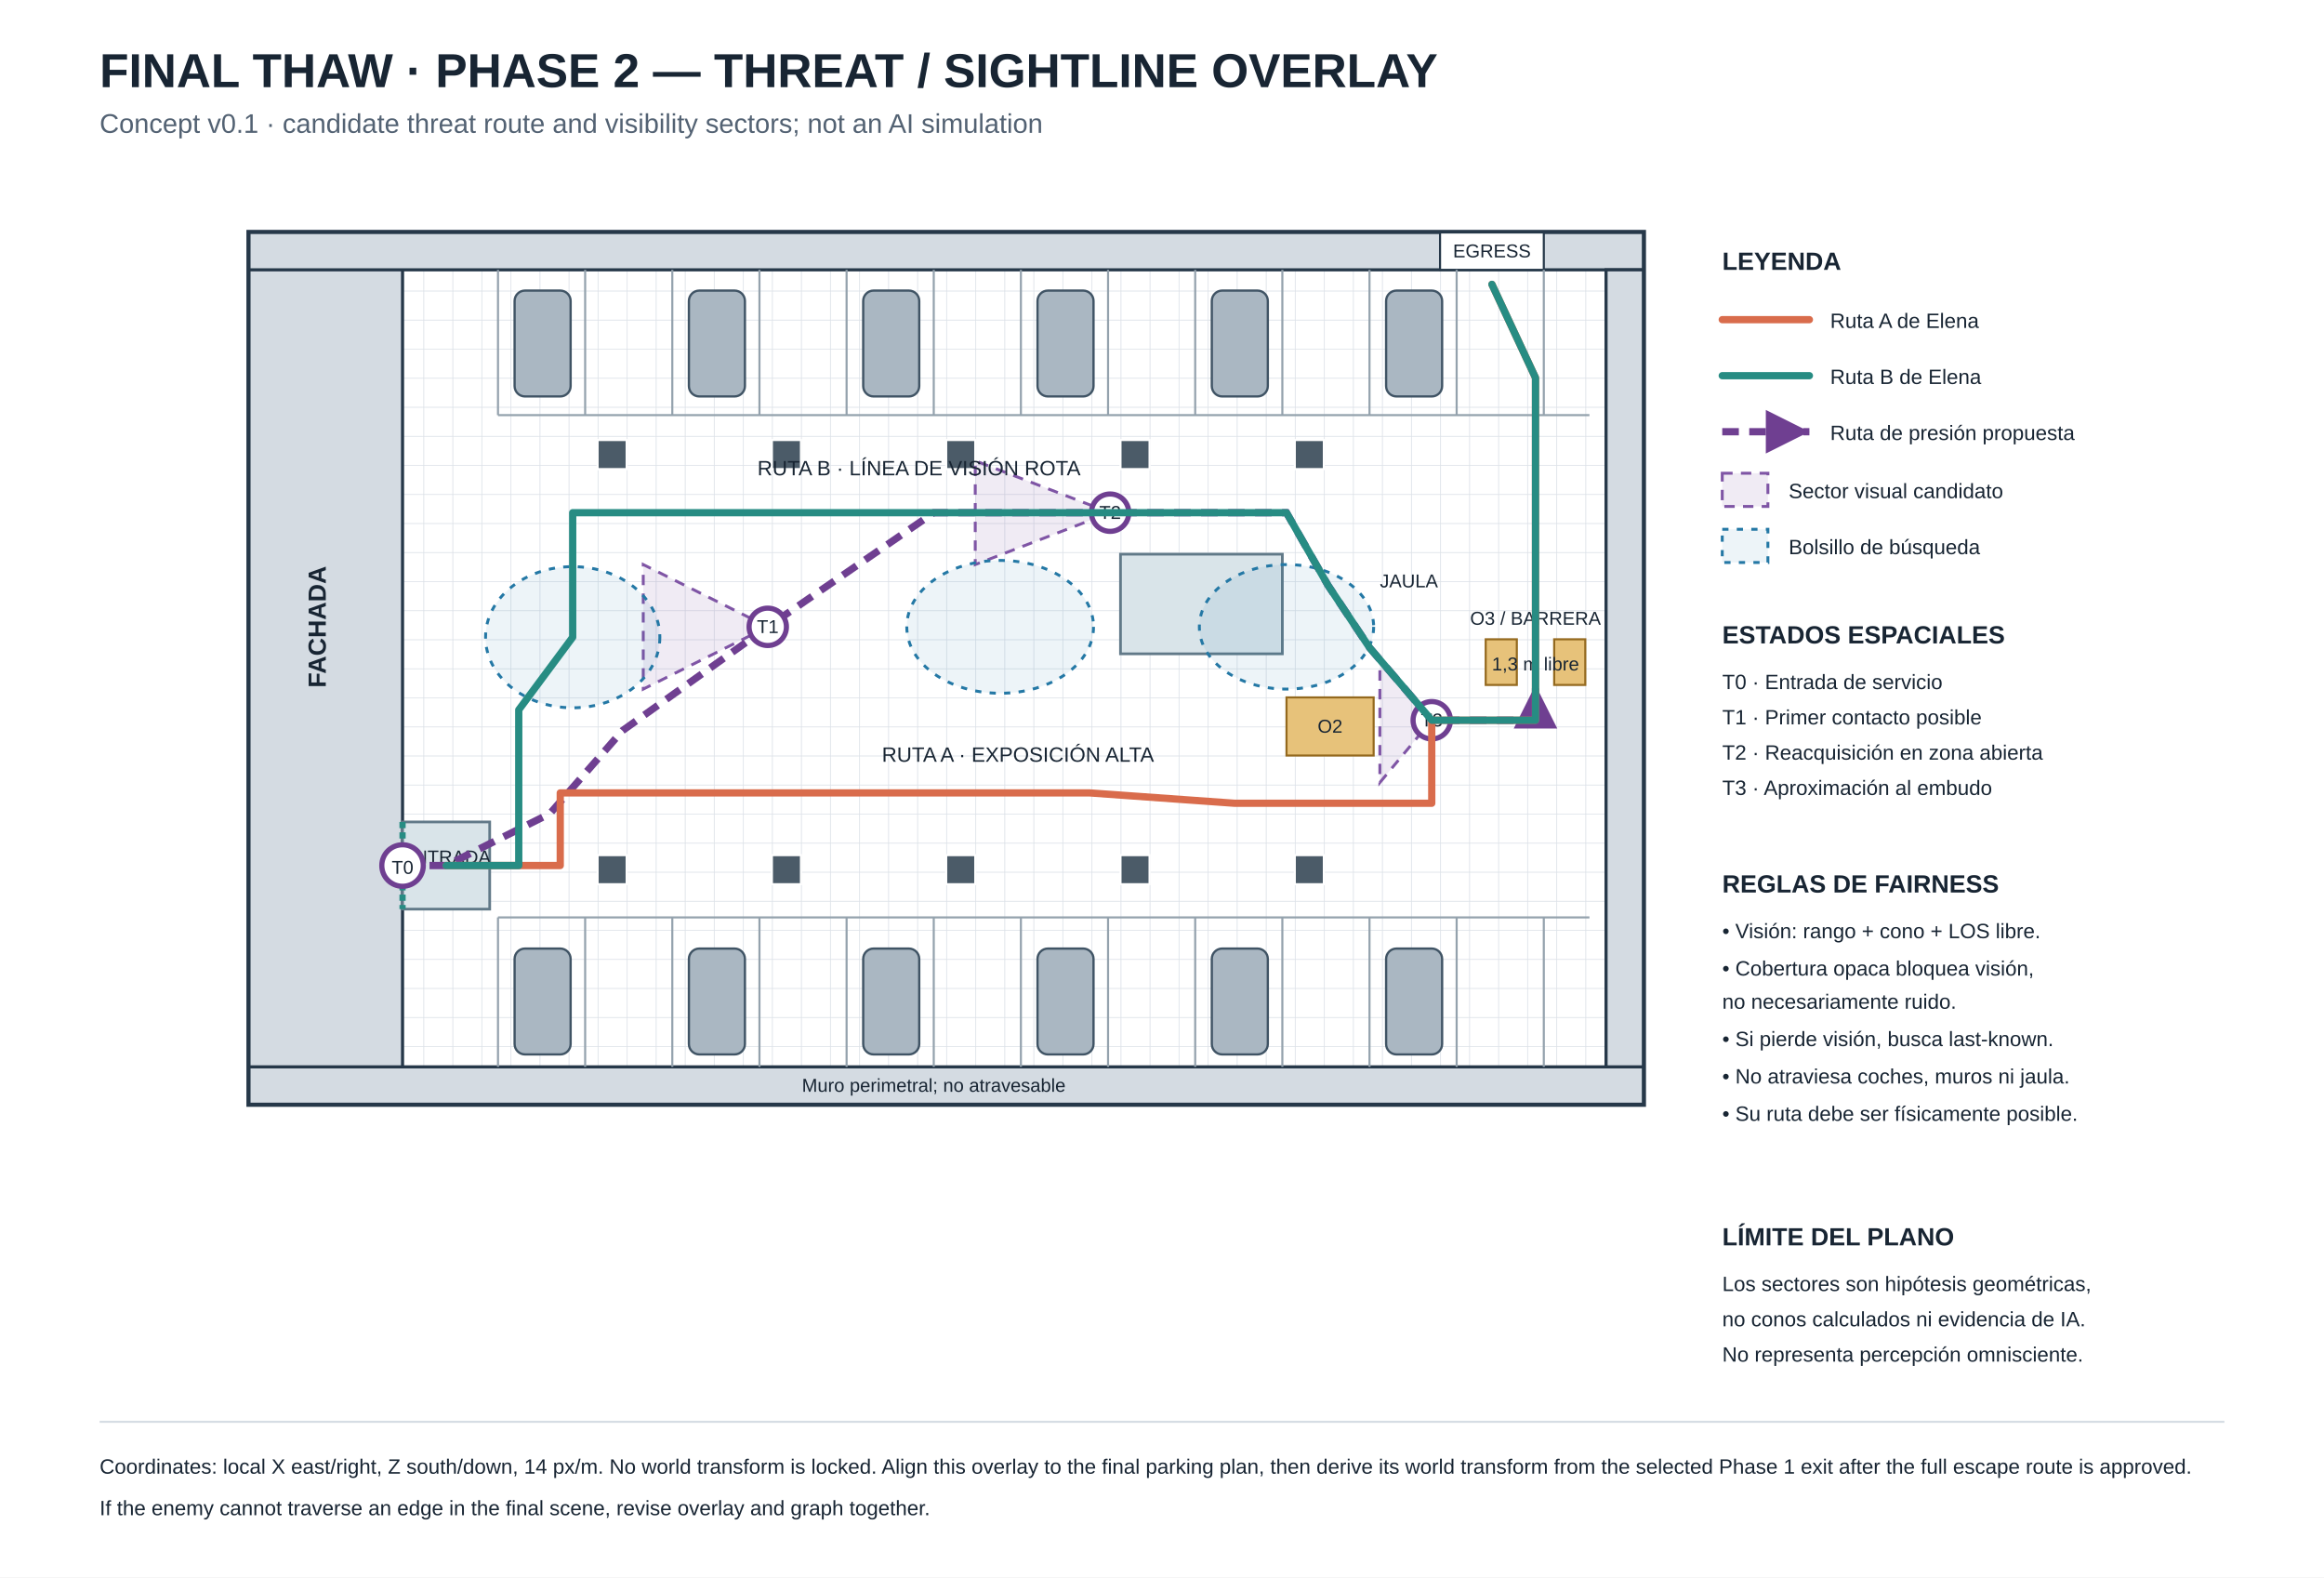
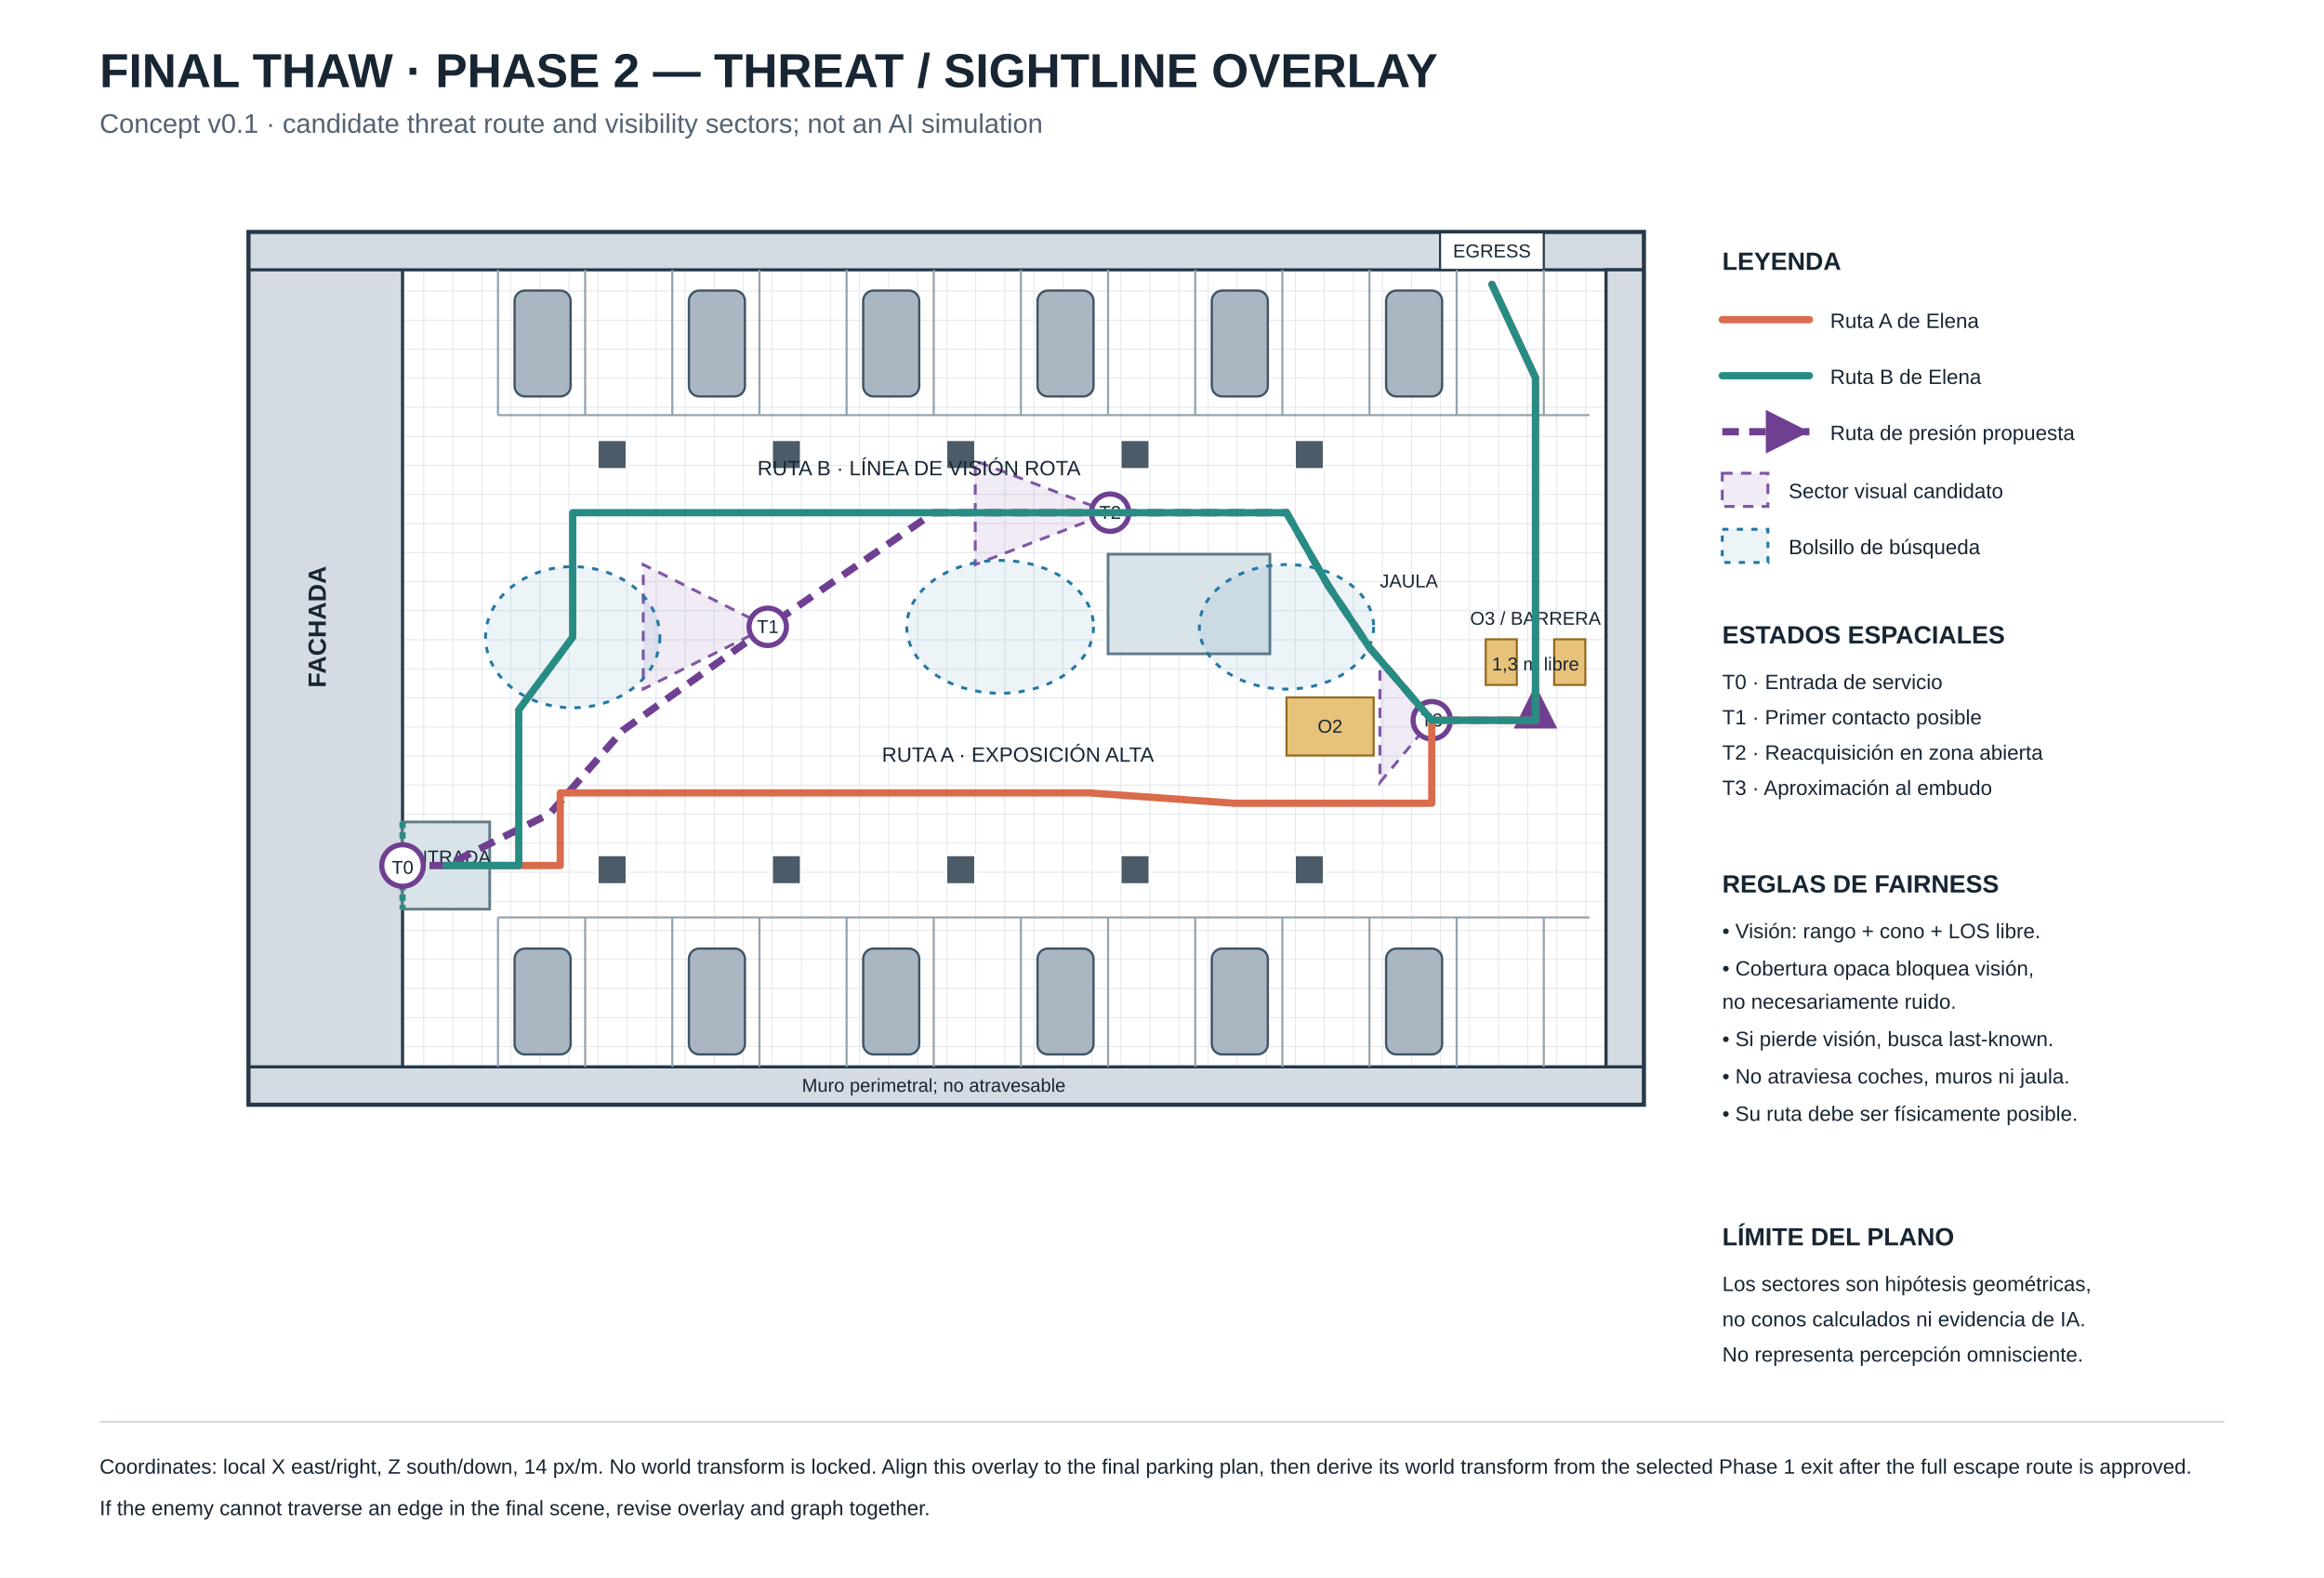
<svg xmlns="http://www.w3.org/2000/svg" width="1120" height="760" viewBox="0 0 1120 760">
  <defs>
    <pattern id="g" width="14" height="14" patternUnits="userSpaceOnUse">
      <path d="M14 0H0V14" fill="none" stroke="#dce2e8" stroke-width=".7" />
    </pattern>
    <marker id="a" markerWidth="8" markerHeight="8" refX="6" refY="3" orient="auto">
      <path d="M0 0L6 3L0 6Z" fill="#6f3f91" />
    </marker>
    <style>text{font-family:Arial,Helvetica,sans-serif;fill:#182533}.title{font-size:23px;font-weight:700}.sub{font-size:13px;fill:#536273}.lab{font-size:12px;font-weight:600}.sm{font-size:10px}.tiny{font-size:9px}.wall{fill:#d4dbe2;stroke:#263849;stroke-width:1.5}.svc{fill:#d9e4e9;stroke:#617988;stroke-width:1.3}.car{fill:#aab7c2;stroke:#405465;stroke-width:1.1;rx:5}.col{fill:#4b5b68;stroke:#fff;stroke-width:1}.direct{fill:none;stroke:#d96c4c;stroke-width:3.5;stroke-linecap:round;stroke-linejoin:round}.covered{fill:none;stroke:#278c83;stroke-width:3.5;stroke-linecap:round;stroke-linejoin:round}.threat{fill:none;stroke:#6f3f91;stroke-width:3.5;stroke-dasharray:8 5;marker-end:url(#a)}.sight{fill:#7f55a5;fill-opacity:.12;stroke:#7f55a5;stroke-width:1.4;stroke-dasharray:5 4}.search{fill:#2478a5;fill-opacity:.08;stroke:#2478a5;stroke-width:1.4;stroke-dasharray:3 4}</style>
  </defs>
  <rect width="1120" height="760" fill="#fff" />
  <text x="48" y="42" class="title">FINAL THAW · PHASE 2 — THREAT / SIGHTLINE OVERLAY</text>
  <text x="48" y="64" class="sub">Concept v0.1 · candidate threat route and visibility sectors; not an AI simulation</text>
  <g transform="translate(120 112)">
    <rect width="672" height="420" fill="url(#g)" stroke="#263849" stroke-width="2.5" />
    <rect x="0" y="0" width="74" height="420" class="wall" />
    <text x="37" y="190" class="lab" text-anchor="middle" transform="rotate(-90 37 190)">FACHADA</text>
    <rect x="74" y="284" width="42" height="42" class="svc" />
    <path d="M74 284V326" stroke="#278c83" stroke-width="3" stroke-dasharray="3 2" />
    <text x="95" y="304" class="tiny" text-anchor="middle">ENTRADA</text>
    <rect x="0" y="0" width="672" height="18" class="wall" />
    <rect x="574" y="0" width="50" height="18" fill="#fff" stroke="#263849" />
    <text x="599" y="12" class="tiny" text-anchor="middle">EGRESS</text>
    <rect x="654" y="18" width="18" height="402" class="wall" />
    <rect x="0" y="402" width="672" height="18" class="wall" />
    <g stroke="#94a2ad" stroke-width="1" fill="none">
      <path d="M120 18V88 M162 18V88 M204 18V88 M246 18V88 M288 18V88 M330 18V88 M372 18V88 M414 18V88 M456 18V88 M498 18V88 M540 18V88 M582 18V88 M624 18V88 M120 88H646 M120 330V402 M162 330V402 M204 330V402 M246 330V402 M288 330V402 M330 330V402 M372 330V402 M414 330V402 M456 330V402 M498 330V402 M540 330V402 M582 330V402 M624 330V402 M120 330H646" />
    </g>
    <g>
      <rect x="128" y="28" width="27" height="51" class="car" />
      <rect x="212" y="28" width="27" height="51" class="car" />
      <rect x="296" y="28" width="27" height="51" class="car" />
      <rect x="380" y="28" width="27" height="51" class="car" />
      <rect x="464" y="28" width="27" height="51" class="car" />
      <rect x="548" y="28" width="27" height="51" class="car" />
      <rect x="128" y="345" width="27" height="51" class="car" />
      <rect x="212" y="345" width="27" height="51" class="car" />
      <rect x="296" y="345" width="27" height="51" class="car" />
      <rect x="380" y="345" width="27" height="51" class="car" />
      <rect x="464" y="345" width="27" height="51" class="car" />
      <rect x="548" y="345" width="27" height="51" class="car" />
    </g>
    <g>
      <rect x="168" y="100" width="14" height="14" class="col" />
      <rect x="252" y="100" width="14" height="14" class="col" />
      <rect x="336" y="100" width="14" height="14" class="col" />
      <rect x="420" y="100" width="14" height="14" class="col" />
      <rect x="504" y="100" width="14" height="14" class="col" />
      <rect x="168" y="300" width="14" height="14" class="col" />
      <rect x="252" y="300" width="14" height="14" class="col" />
      <rect x="336" y="300" width="14" height="14" class="col" />
      <rect x="420" y="300" width="14" height="14" class="col" />
      <rect x="504" y="300" width="14" height="14" class="col" />
    </g>
-     <rect x="420" y="155" width="78" height="48" class="svc" />
+     <rect x="414" y="155" width="78" height="48" class="svc" />
    <text x="559" y="171" class="tiny" text-anchor="middle">JAULA</text>
    <rect x="596" y="196" width="15" height="22" fill="#e7c27a" stroke="#94691e" />
    <rect x="629" y="196" width="15" height="22" fill="#e7c27a" stroke="#94691e" />
    <text x="620" y="189" class="tiny" text-anchor="middle">O3 / BARRERA</text>
    <text x="620" y="211" class="tiny" text-anchor="middle">1,3 m libre</text>
    <rect x="500" y="224" width="42" height="28" fill="#e7c27a" stroke="#94691e" />
    <text x="521" y="241" class="tiny" text-anchor="middle">O2</text>
    <path d="M250 190L190 160L190 220Z M415 135L350 110L350 160Z M570 235L545 205L545 265Z" class="sight" />
    <ellipse cx="156" cy="195" rx="42" ry="34" class="search" />
    <ellipse cx="362" cy="190" rx="45" ry="32" class="search" />
    <ellipse cx="500" cy="190" rx="42" ry="30" class="search" />
    <path d="M74 305L95 305L145 280L180 240L250 190L330 135L415 135L500 135L520 170L540 200L570 235L620 235L620 218" class="threat" />
    <circle cx="74" cy="305" r="10" fill="#fff" stroke="#6f3f91" stroke-width="2.5" />
    <text x="74" y="309" class="tiny" text-anchor="middle">T0</text>
    <circle cx="250" cy="190" r="9" fill="#fff" stroke="#6f3f91" stroke-width="2.5" />
    <text x="250" y="193" class="tiny" text-anchor="middle">T1</text>
    <circle cx="415" cy="135" r="9" fill="#fff" stroke="#6f3f91" stroke-width="2.5" />
    <text x="415" y="138" class="tiny" text-anchor="middle">T2</text>
    <circle cx="570" cy="235" r="9" fill="#fff" stroke="#6f3f91" stroke-width="2.5" />
    <text x="570" y="238" class="tiny" text-anchor="middle">T3</text>
    <path d="M95 305L130 305L150 305L150 270L200 270L270 270L320 270L405 270L475 275L535 275L570 275L570 235L620 235L620 218L620 70L599 25" class="direct" />
    <path d="M95 305L130 305L130 230L156 195L156 135L220 135L290 135L362 135L415 135L500 135L520 170L540 200L570 235L620 235L620 218L620 70L599 25" class="covered" />
    <text x="305" y="255" class="sm">RUTA A · EXPOSICIÓN ALTA</text>
    <text x="245" y="117" class="sm">RUTA B · LÍNEA DE VISIÓN ROTA</text>
    <text x="330" y="414" class="tiny" text-anchor="middle">Muro perimetral; no atravesable</text>
  </g>
  <g transform="translate(830 130)">
    <text x="0" y="0" class="lab">LEYENDA</text>
    <line x1="0" y1="24" x2="42" y2="24" class="direct" />
    <text x="52" y="28" class="sm">Ruta A de Elena</text>
    <line x1="0" y1="51" x2="42" y2="51" class="covered" />
    <text x="52" y="55" class="sm">Ruta B de Elena</text>
    <line x1="0" y1="78" x2="42" y2="78" class="threat" />
    <text x="52" y="82" class="sm">Ruta de presión propuesta</text>
    <rect x="0" y="98" width="22" height="16" class="sight" />
    <text x="32" y="110" class="sm">Sector visual candidato</text>
    <rect x="0" y="125" width="22" height="16" class="search" />
    <text x="32" y="137" class="sm">Bolsillo de búsqueda</text>
    <text x="0" y="180" class="lab">ESTADOS ESPACIALES</text>
    <text x="0" y="202" class="sm">T0 · Entrada de servicio</text>
    <text x="0" y="219" class="sm">T1 · Primer contacto posible</text>
    <text x="0" y="236" class="sm">T2 · Reacquisición en zona abierta</text>
    <text x="0" y="253" class="sm">T3 · Aproximación al embudo</text>
    <text x="0" y="300" class="lab">REGLAS DE FAIRNESS</text>
    <text x="0" y="322" class="sm">• Visión: rango + cono + LOS libre.</text>
    <text x="0" y="340" class="sm">• Cobertura opaca bloquea visión,</text>
    <text x="0" y="356" class="sm">  no necesariamente ruido.</text>
    <text x="0" y="374" class="sm">• Si pierde visión, busca last-known.</text>
    <text x="0" y="392" class="sm">• No atraviesa coches, muros ni jaula.</text>
    <text x="0" y="410" class="sm">• Su ruta debe ser físicamente posible.</text>
    <text x="0" y="470" class="lab">LÍMITE DEL PLANO</text>
    <text x="0" y="492" class="sm">Los sectores son hipótesis geométricas,</text>
    <text x="0" y="509" class="sm">no conos calculados ni evidencia de IA.</text>
    <text x="0" y="526" class="sm">No representa percepción omnisciente.</text>
  </g>
  <line x1="48" y1="685" x2="1072" y2="685" stroke="#d6dde4" />
  <text x="48" y="710" class="sm">Coordinates: local X east/right, Z south/down, 14 px/m. No world transform is locked. Align this overlay to the final parking plan, then derive its world transform from the selected Phase 1 exit after the full escape route is approved.</text>
  <text x="48" y="730" class="sm">If the enemy cannot traverse an edge in the final scene, revise overlay and graph together.</text>
</svg>
